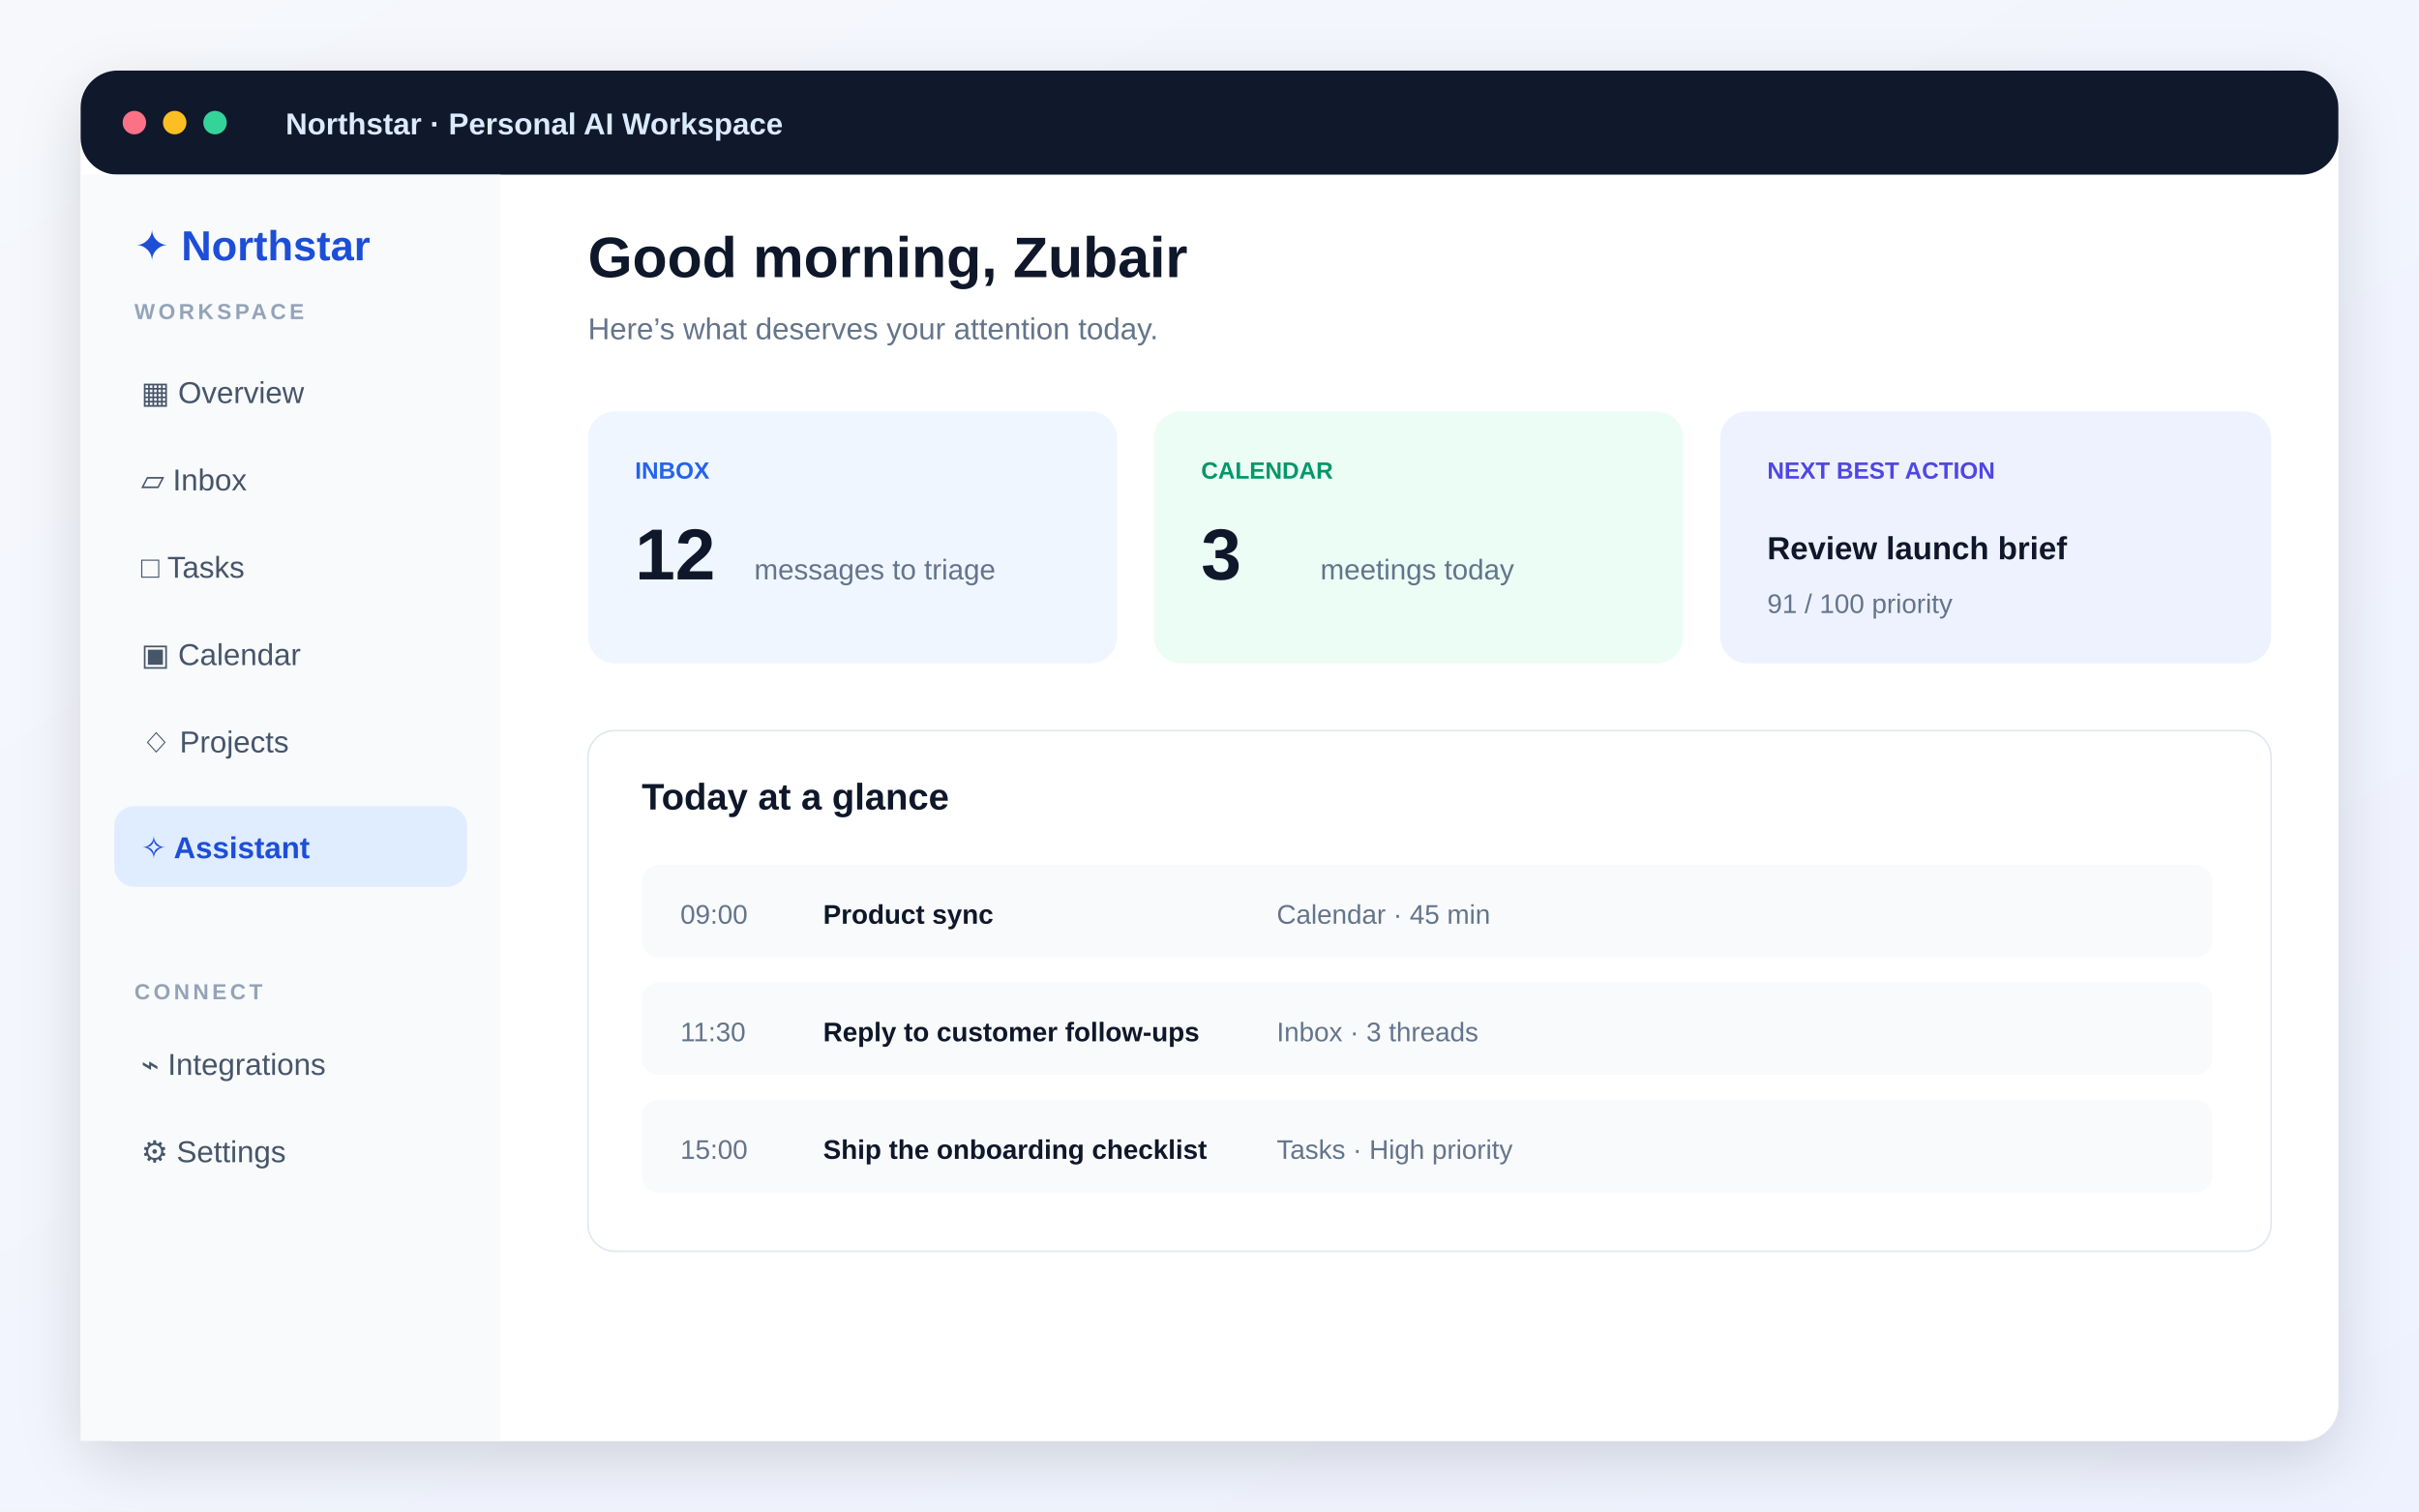
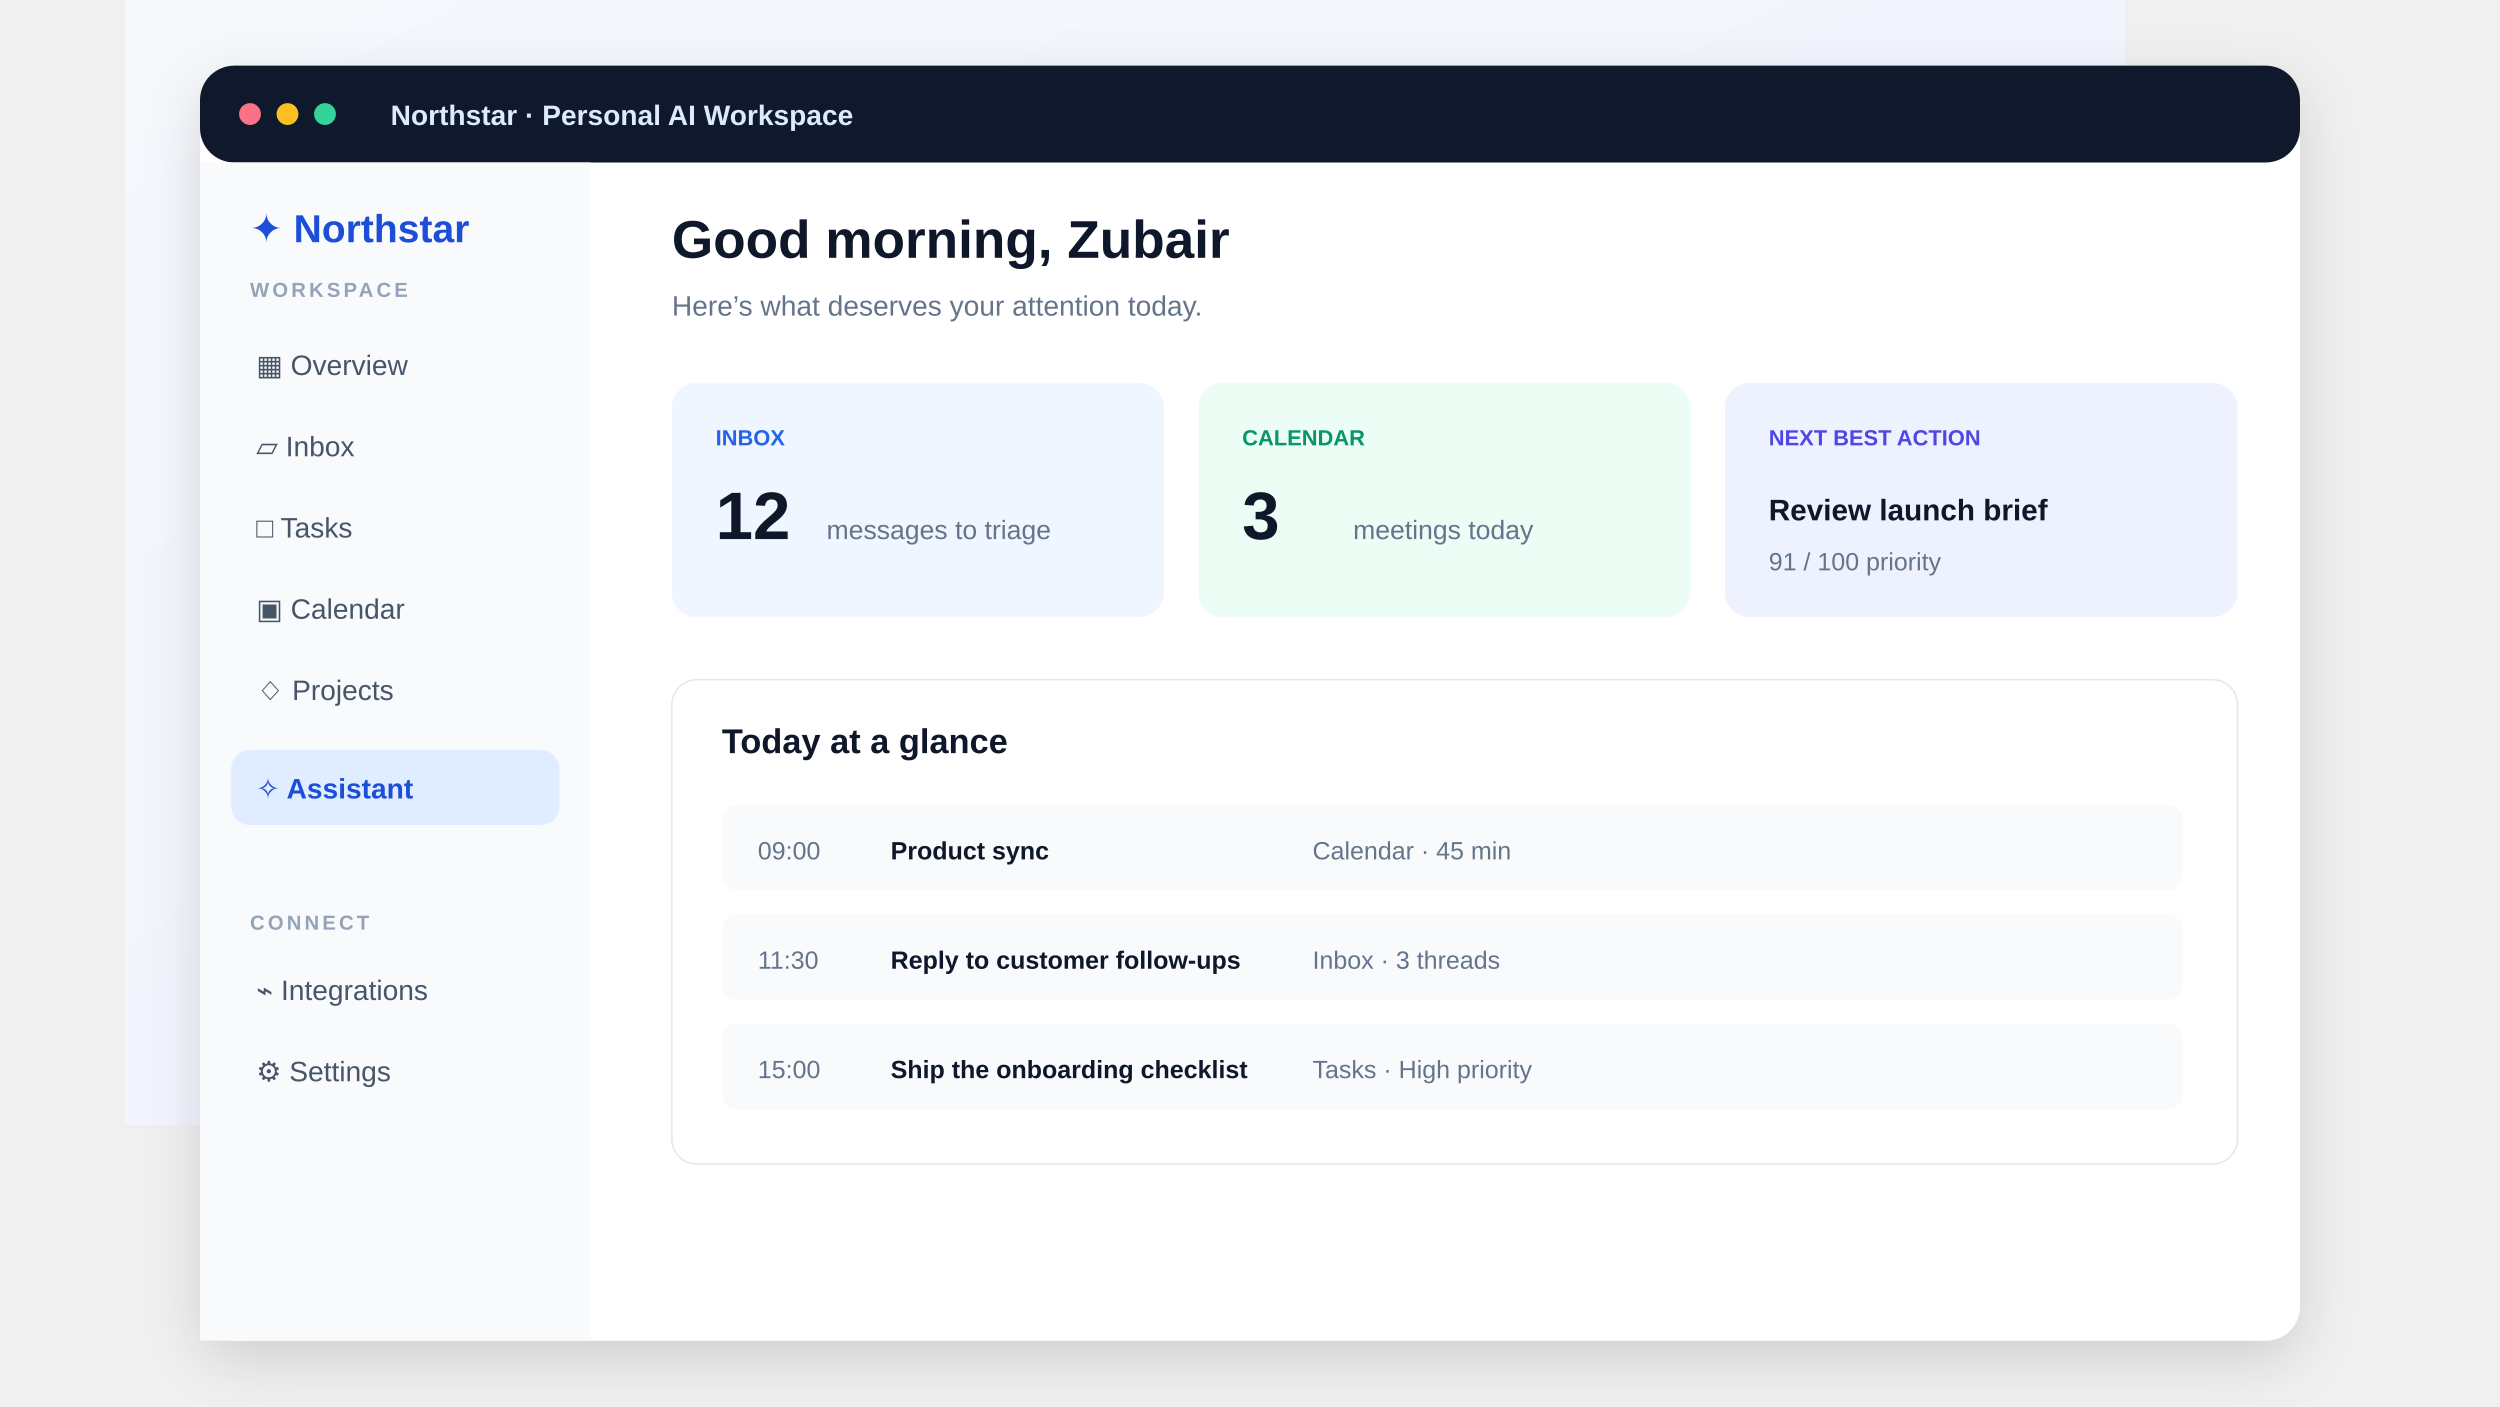
- <svg xmlns="http://www.w3.org/2000/svg" width="1440" height="900" viewBox="0 0 1440 900">
+ <svg xmlns="http://www.w3.org/2000/svg" width="1280" height="720" viewBox="0 0 1440 900">
  <defs>
    <linearGradient id="bg" x2="1" y2="1">
      <stop stop-color="#f6f8fc" />
      <stop offset="1" stop-color="#eef2ff" />
    </linearGradient>
    <filter id="s">
      <feDropShadow dx="0" dy="12" stdDeviation="18" flood-opacity=".14" />
    </filter>
  </defs>
-   <rect width="1440" height="900" fill="url(#bg)" />
+   <rect width="1280" height="720" fill="url(#bg)" />
  <rect x="48" y="42" width="1344" height="816" rx="22" fill="#fff" filter="url(#s)" />
  <rect x="48" y="42" width="1344" height="62" rx="22" fill="#10182c" />
  <circle cx="80" cy="73" r="7" fill="#fb7185" />
  <circle cx="104" cy="73" r="7" fill="#fbbf24" />
  <circle cx="128" cy="73" r="7" fill="#34d399" />
  <text x="170" y="80" fill="#dbeafe" font-family="Arial" font-size="18" font-weight="700">Northstar · Personal AI Workspace</text>
  <rect x="48" y="104" width="250" height="754" fill="#f8fafc" />
  <text x="80" y="155" fill="#1d4ed8" font-family="Arial" font-size="25" font-weight="800">✦ Northstar</text>
  <text x="80" y="190" fill="#94a3b8" font-family="Arial" font-size="13" font-weight="700" letter-spacing="2">WORKSPACE</text>
  <g font-family="Arial" font-size="18" fill="#475569">
    <text x="84" y="240">▦  Overview</text>
    <text x="84" y="292">▱  Inbox</text>
    <text x="84" y="344">□  Tasks</text>
    <text x="84" y="396">▣  Calendar</text>
    <text x="84" y="448">◇  Projects</text>
  </g>
  <rect x="68" y="480" width="210" height="48" rx="12" fill="#e0ecff" />
  <text x="84" y="511" fill="#1d4ed8" font-family="Arial" font-size="18" font-weight="700">✧  Assistant</text>
  <text x="80" y="595" fill="#94a3b8" font-family="Arial" font-size="13" font-weight="700" letter-spacing="2">CONNECT</text>
  <text x="84" y="640" fill="#475569" font-family="Arial" font-size="18">⌁  Integrations</text>
  <text x="84" y="692" fill="#475569" font-family="Arial" font-size="18">⚙  Settings</text>
  <text x="350" y="165" fill="#0f172a" font-family="Arial" font-size="34" font-weight="800">Good morning, Zubair</text>
  <text x="350" y="202" fill="#64748b" font-family="Arial" font-size="18">Here’s what deserves your attention today.</text>
  <g font-family="Arial">
    <rect x="350" y="245" width="315" height="150" rx="16" fill="#eff6ff" />
    <text x="378" y="285" fill="#2563eb" font-size="14" font-weight="700">INBOX</text>
    <text x="378" y="345" fill="#0f172a" font-size="43" font-weight="800">12</text>
    <text x="449" y="345" fill="#64748b" font-size="17">messages to triage</text>
    <rect x="687" y="245" width="315" height="150" rx="16" fill="#ecfdf5" />
    <text x="715" y="285" fill="#059669" font-size="14" font-weight="700">CALENDAR</text>
    <text x="715" y="345" fill="#0f172a" font-size="43" font-weight="800">3</text>
    <text x="786" y="345" fill="#64748b" font-size="17">meetings today</text>
    <rect x="1024" y="245" width="328" height="150" rx="16" fill="#eef2ff" />
    <text x="1052" y="285" fill="#4f46e5" font-size="14" font-weight="700">NEXT BEST ACTION</text>
    <text x="1052" y="333" fill="#0f172a" font-size="19" font-weight="700">Review launch brief</text>
    <text x="1052" y="365" fill="#64748b" font-size="16">91 / 100 priority</text>
  </g>
  <rect x="350" y="435" width="1002" height="310" rx="16" fill="#fff" stroke="#e2e8f0" />
  <text x="382" y="482" fill="#0f172a" font-family="Arial" font-size="22" font-weight="800">Today at a glance</text>
  <g font-family="Arial" font-size="16">
    <rect x="382" y="515" width="935" height="55" rx="10" fill="#f8fafc" />
    <text x="405" y="550" fill="#64748b">09:00</text>
    <text x="490" y="550" fill="#0f172a" font-weight="700">Product sync</text>
    <text x="760" y="550" fill="#64748b">Calendar · 45 min</text>
    <rect x="382" y="585" width="935" height="55" rx="10" fill="#f8fafc" />
    <text x="405" y="620" fill="#64748b">11:30</text>
    <text x="490" y="620" fill="#0f172a" font-weight="700">Reply to customer follow-ups</text>
    <text x="760" y="620" fill="#64748b">Inbox · 3 threads</text>
    <rect x="382" y="655" width="935" height="55" rx="10" fill="#f8fafc" />
    <text x="405" y="690" fill="#64748b">15:00</text>
    <text x="490" y="690" fill="#0f172a" font-weight="700">Ship the onboarding checklist</text>
    <text x="760" y="690" fill="#64748b">Tasks · High priority</text>
  </g>
</svg>
